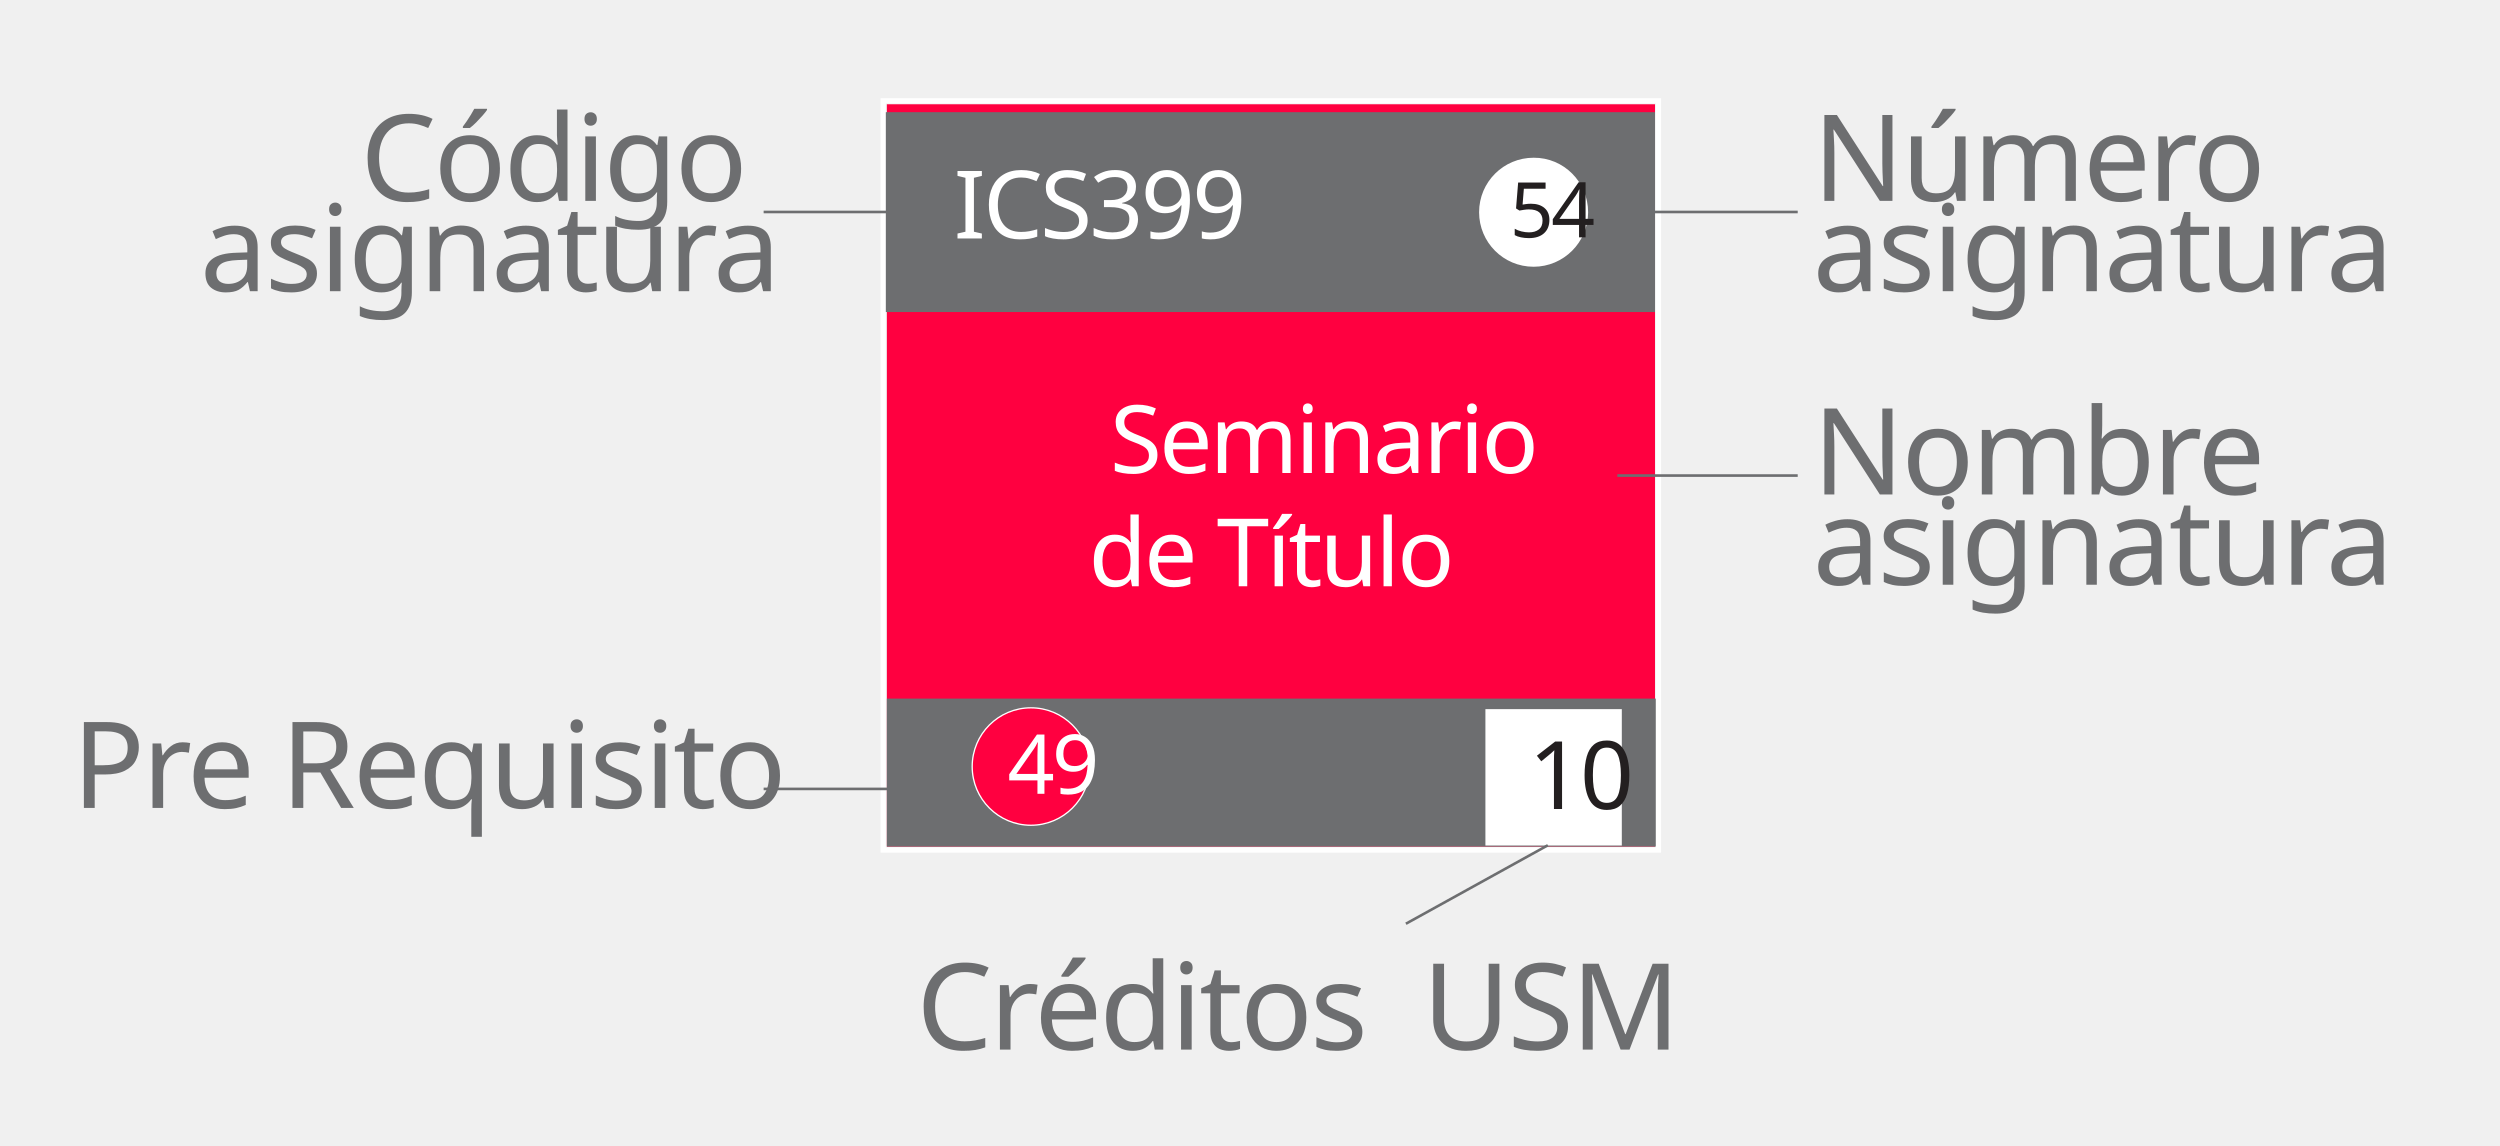
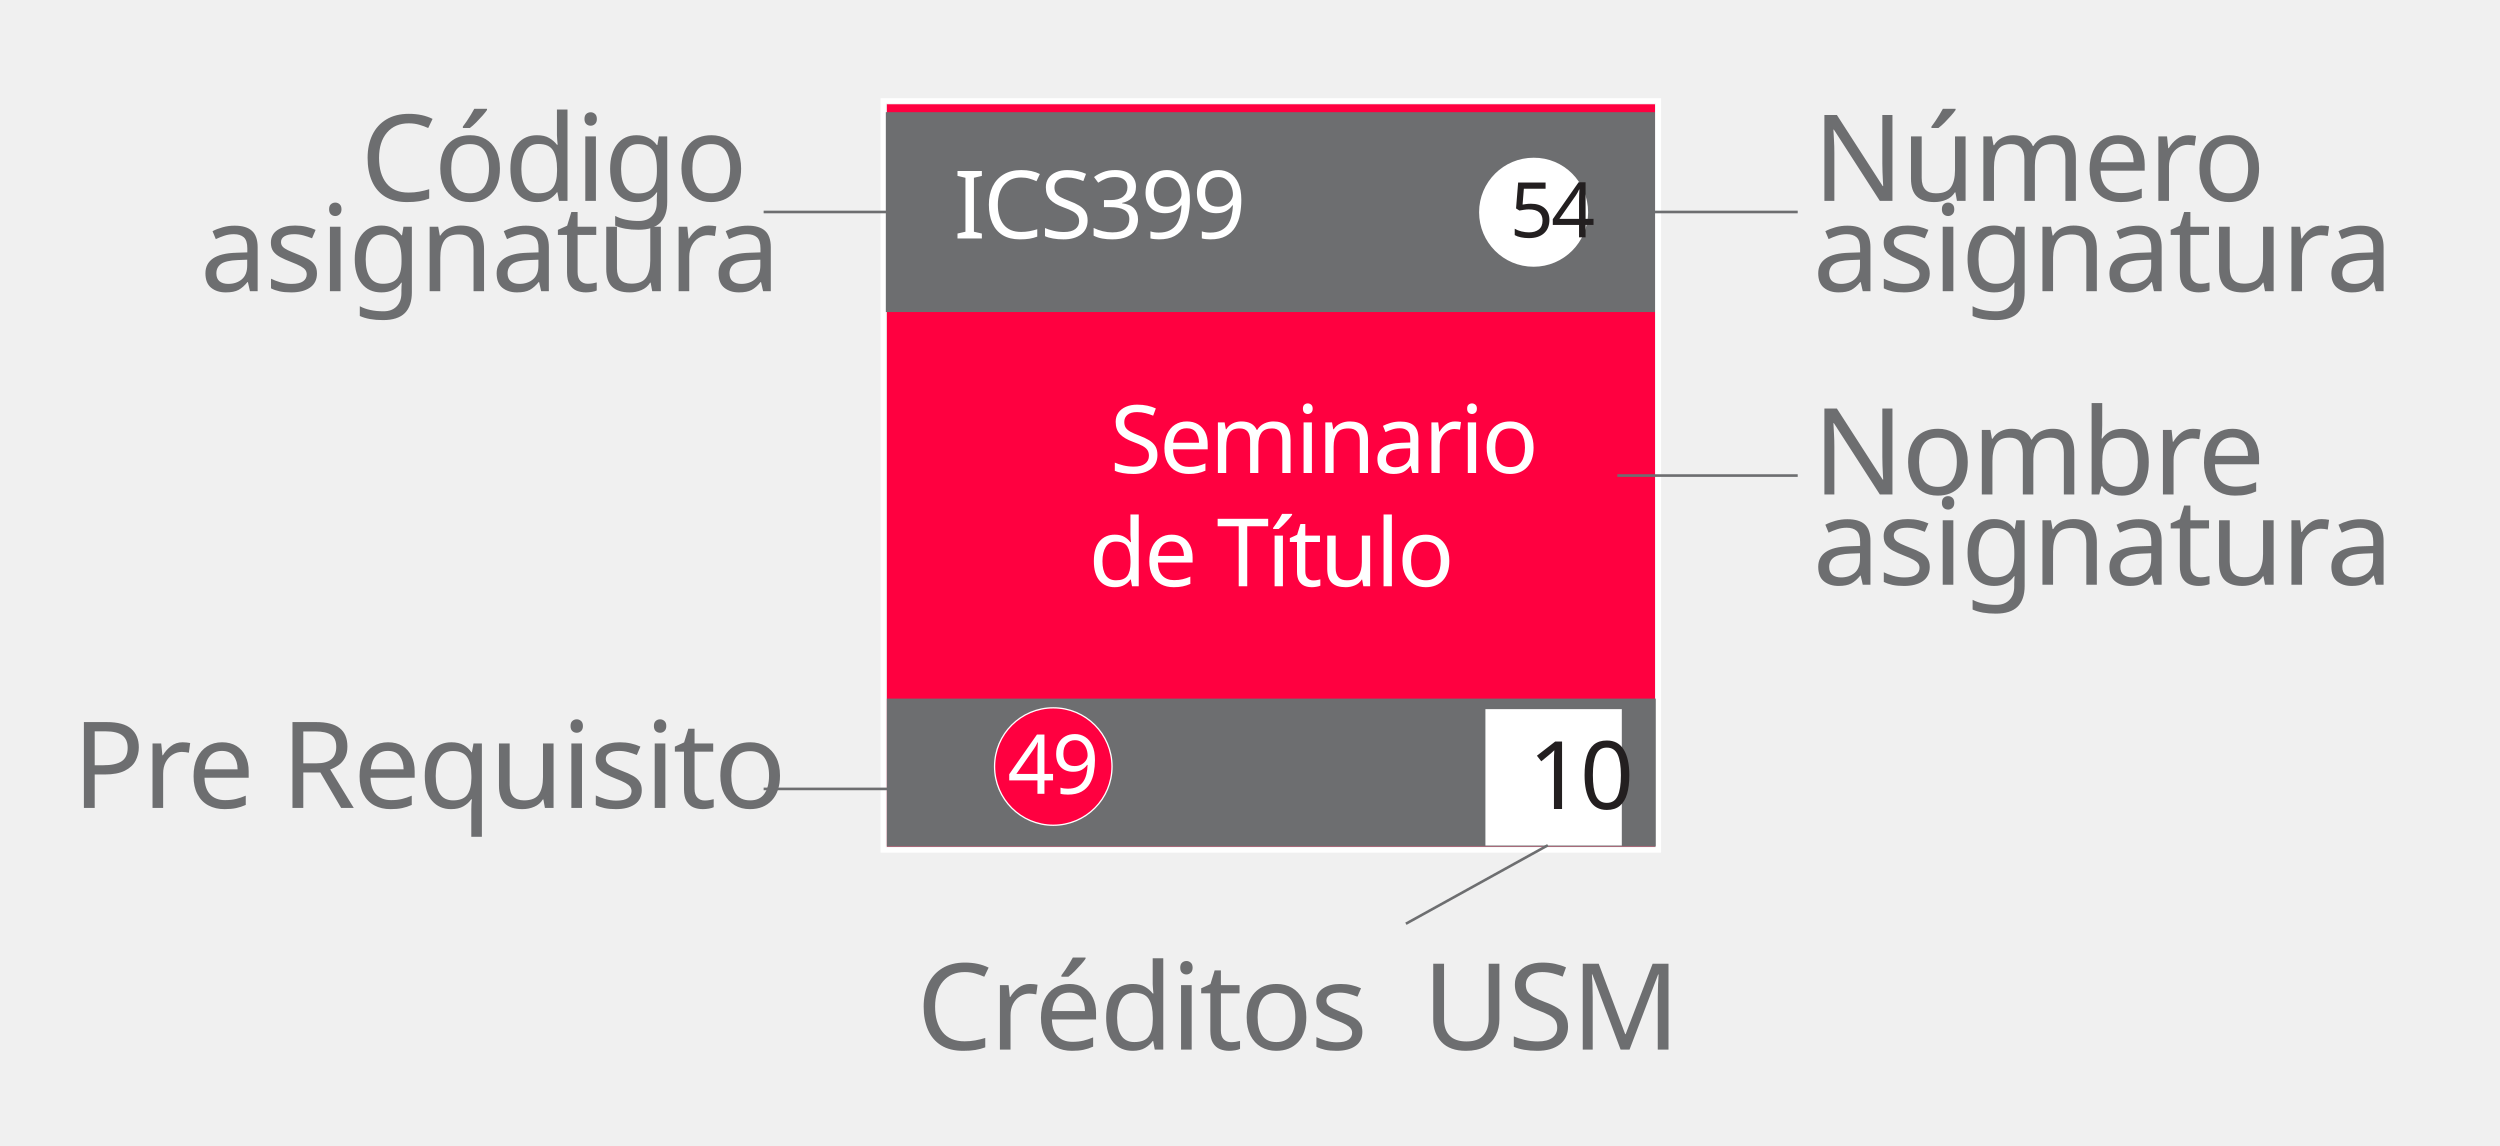
<svg xmlns="http://www.w3.org/2000/svg" version="1.1" id="Layer_1" x="0px" y="0px" viewBox="0 0 949.4 434.9" style="enable-background:new 0 0 949.4 434.9;" xml:space="preserve">
  <style type="text/css">
	.st0{fill:#FF0040;}
	.st1{fill:#6D6E70;}
	.st2{fill:#FFFFFF;}
	.st3{fill:#231F20;}
	.st4{font-family:'OpenSans-Bold';}
	.st5{font-size:29.144px;}
	.st6{letter-spacing:-1;}
	.st7{font-size:35.87px;}
	.st8{font-family:'OpenSans-Regular';}
	.st9{fill:none;stroke:#FFFFFF;stroke-width:2;stroke-miterlimit:10;}
	.st10{font-family:'OpenSans-Italic';}
	.st11{font-size:45.668px;}
	.st12{fill:none;stroke:#6D6E70;stroke-miterlimit:10;}
	.st13{fill:#FF0040;stroke:#FFFFFF;stroke-width:0.5;stroke-miterlimit:10;}
	.st14{font-size:31.325px;}
</style>
  <g>
    <rect x="336.8" y="39.6" class="st0" width="291.7" height="281.9" />
    <rect x="335.4" y="42.6" class="st1" width="293.1" height="75.9" />
    <g>
      <rect x="336.8" y="265.3" class="st1" width="293.1" height="56.2" />
    </g>
    <g>
      <g>
        <path class="st2" d="M603.1,80.6c0,11.4-9.3,20.7-20.7,20.7c-11.5,0-20.7-9.3-20.7-20.7c0-11.5,9.3-20.7,20.7-20.7     C593.8,59.8,603.1,69.1,603.1,80.6z" />
        <g>
          <text transform="matrix(1 0 0 1 573.4041 90.134)" class="st3 st4 st5 st6">54</text>
        </g>
      </g>
      <text transform="matrix(1 0 0 1 362.1854 90.5481)" class="st2 st4 st7 st6">ICS399</text>
    </g>
    <g>
      <rect x="564.1" y="269.3" class="st2" width="51.8" height="51.8" />
      <text transform="matrix(1 0 0 1 580.4725 307.2263)" class="st3 st4 st7 st6">10</text>
    </g>
    <text transform="matrix(1 0 0 1 441.535 179.6379)">
      <tspan x="-20" y="0" class="st2 st8 st7 st6">Seminario</tspan>
      <tspan x="-28.1" y="43" class="st2 st8 st7 st6">de Título</tspan>
    </text>
    <rect x="335.4" y="38.3" class="st9" width="294.4" height="284.5" />
    <g>
      <text transform="matrix(1 0 0 1 688.3963 76.2903)">
        <tspan x="0" y="0" class="st1 st10 st11 st6">Número</tspan>
        <tspan x="0" y="34.3" class="st1 st10 st11 st6">asignatura</tspan>
      </text>
    </g>
    <line class="st12" x1="533.9" y1="350.8" x2="587.8" y2="321" />
    <line class="st12" x1="614.2" y1="80.5" x2="682.7" y2="80.5" />
    <g>
      <text transform="matrix(1 0 0 1 688.3963 187.7668)">
        <tspan x="0" y="0" class="st1 st10 st11 st6">Nombre</tspan>
        <tspan x="0" y="34.3" class="st1 st10 st11 st6">asignatura</tspan>
      </text>
    </g>
    <line class="st12" x1="614.2" y1="180.6" x2="682.7" y2="180.6" />
    <g>
      <text transform="matrix(1 0 0 1 136.8197 76.2903)">
        <tspan x="0" y="0" class="st1 st10 st11 st6">Código </tspan>
        <tspan x="-60.9" y="34.3" class="st1 st10 st11 st6">asignatura</tspan>
      </text>
    </g>
    <line class="st12" x1="290" y1="80.5" x2="358.4" y2="80.5" />
    <g>
      <text transform="matrix(1 0 0 1 27.4198 306.8254)" class="st1 st10 st11 st6">Pre Requisito</text>
    </g>
    <line class="st12" x1="290" y1="299.6" x2="358.4" y2="299.6" />
    <g>
      <text transform="matrix(1 0 0 1 347.9882 398.6091)" class="st1 st10 st11 st6">Créditos  USM</text>
    </g>
    <g>
-       <ellipse class="st13" cx="391.5" cy="291.1" rx="22.3" ry="22.3" />
+       <ellipse class="st13" cx="400" cy="291.1" rx="22.3" ry="22.3" />
      <g>
        <text transform="matrix(1 0 0 1 382.6073 301.4504)" class="st2 st4 st14 st6">49</text>
      </g>
    </g>
  </g>
</svg>
